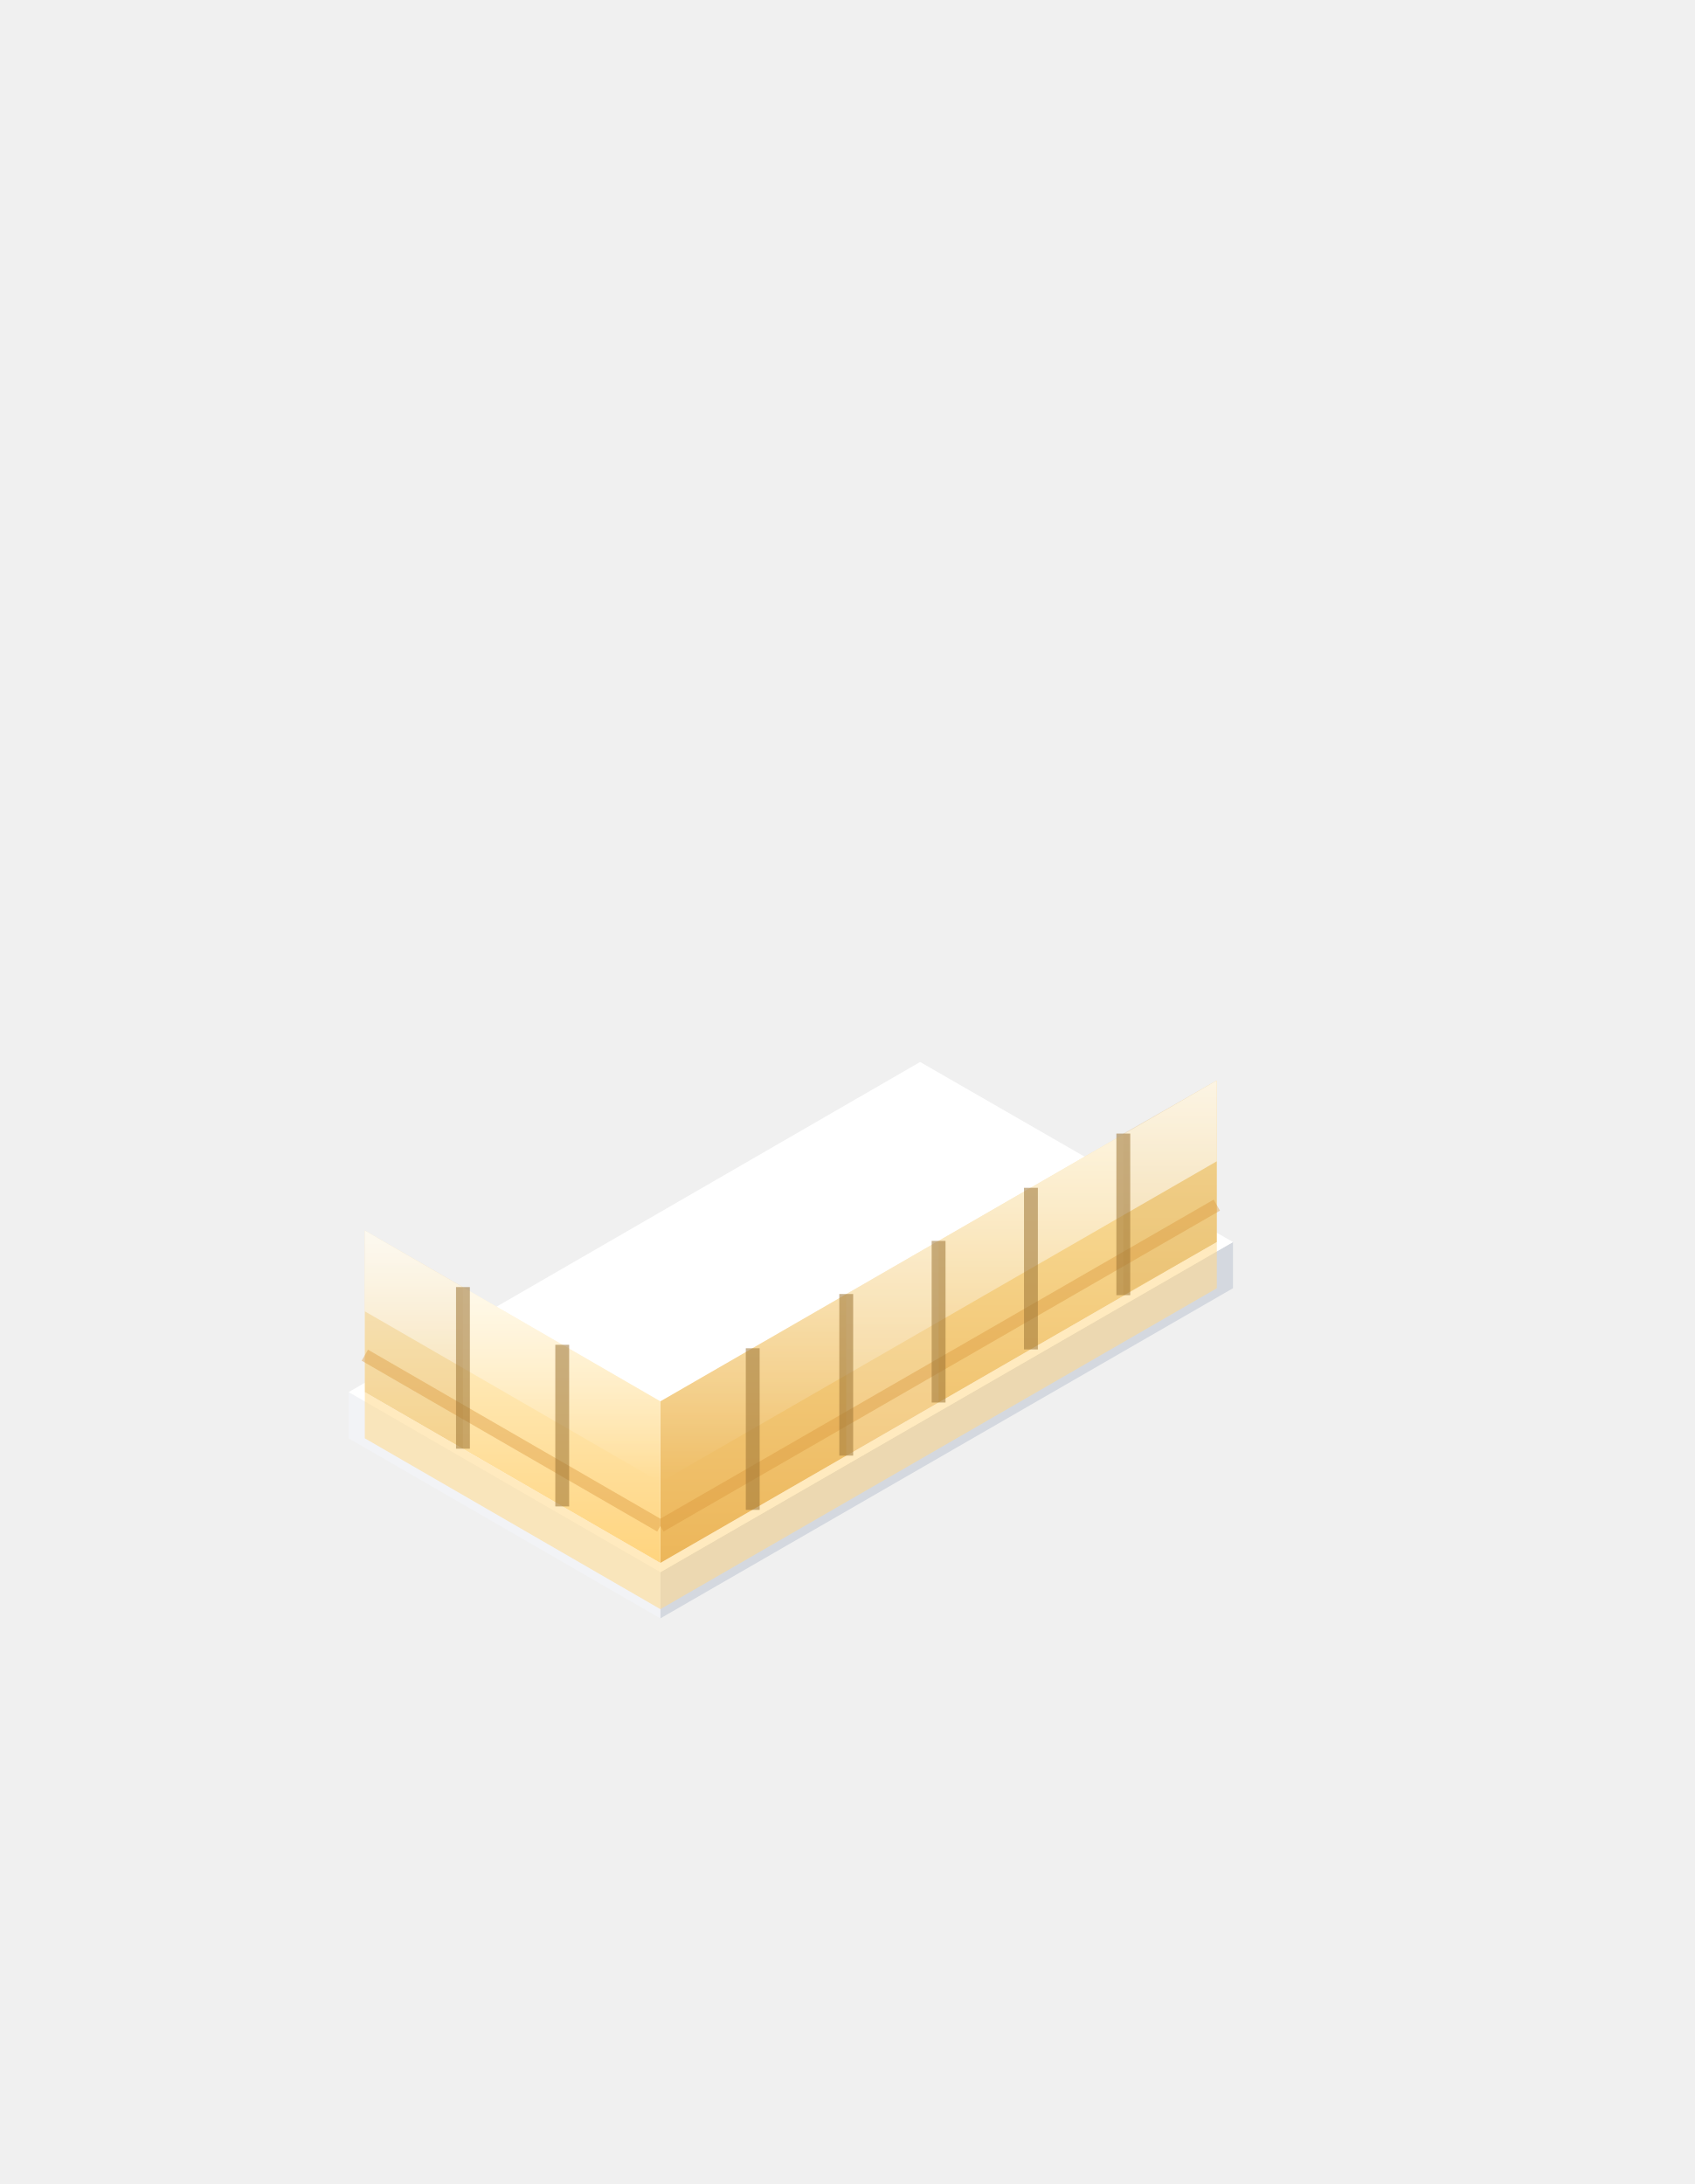
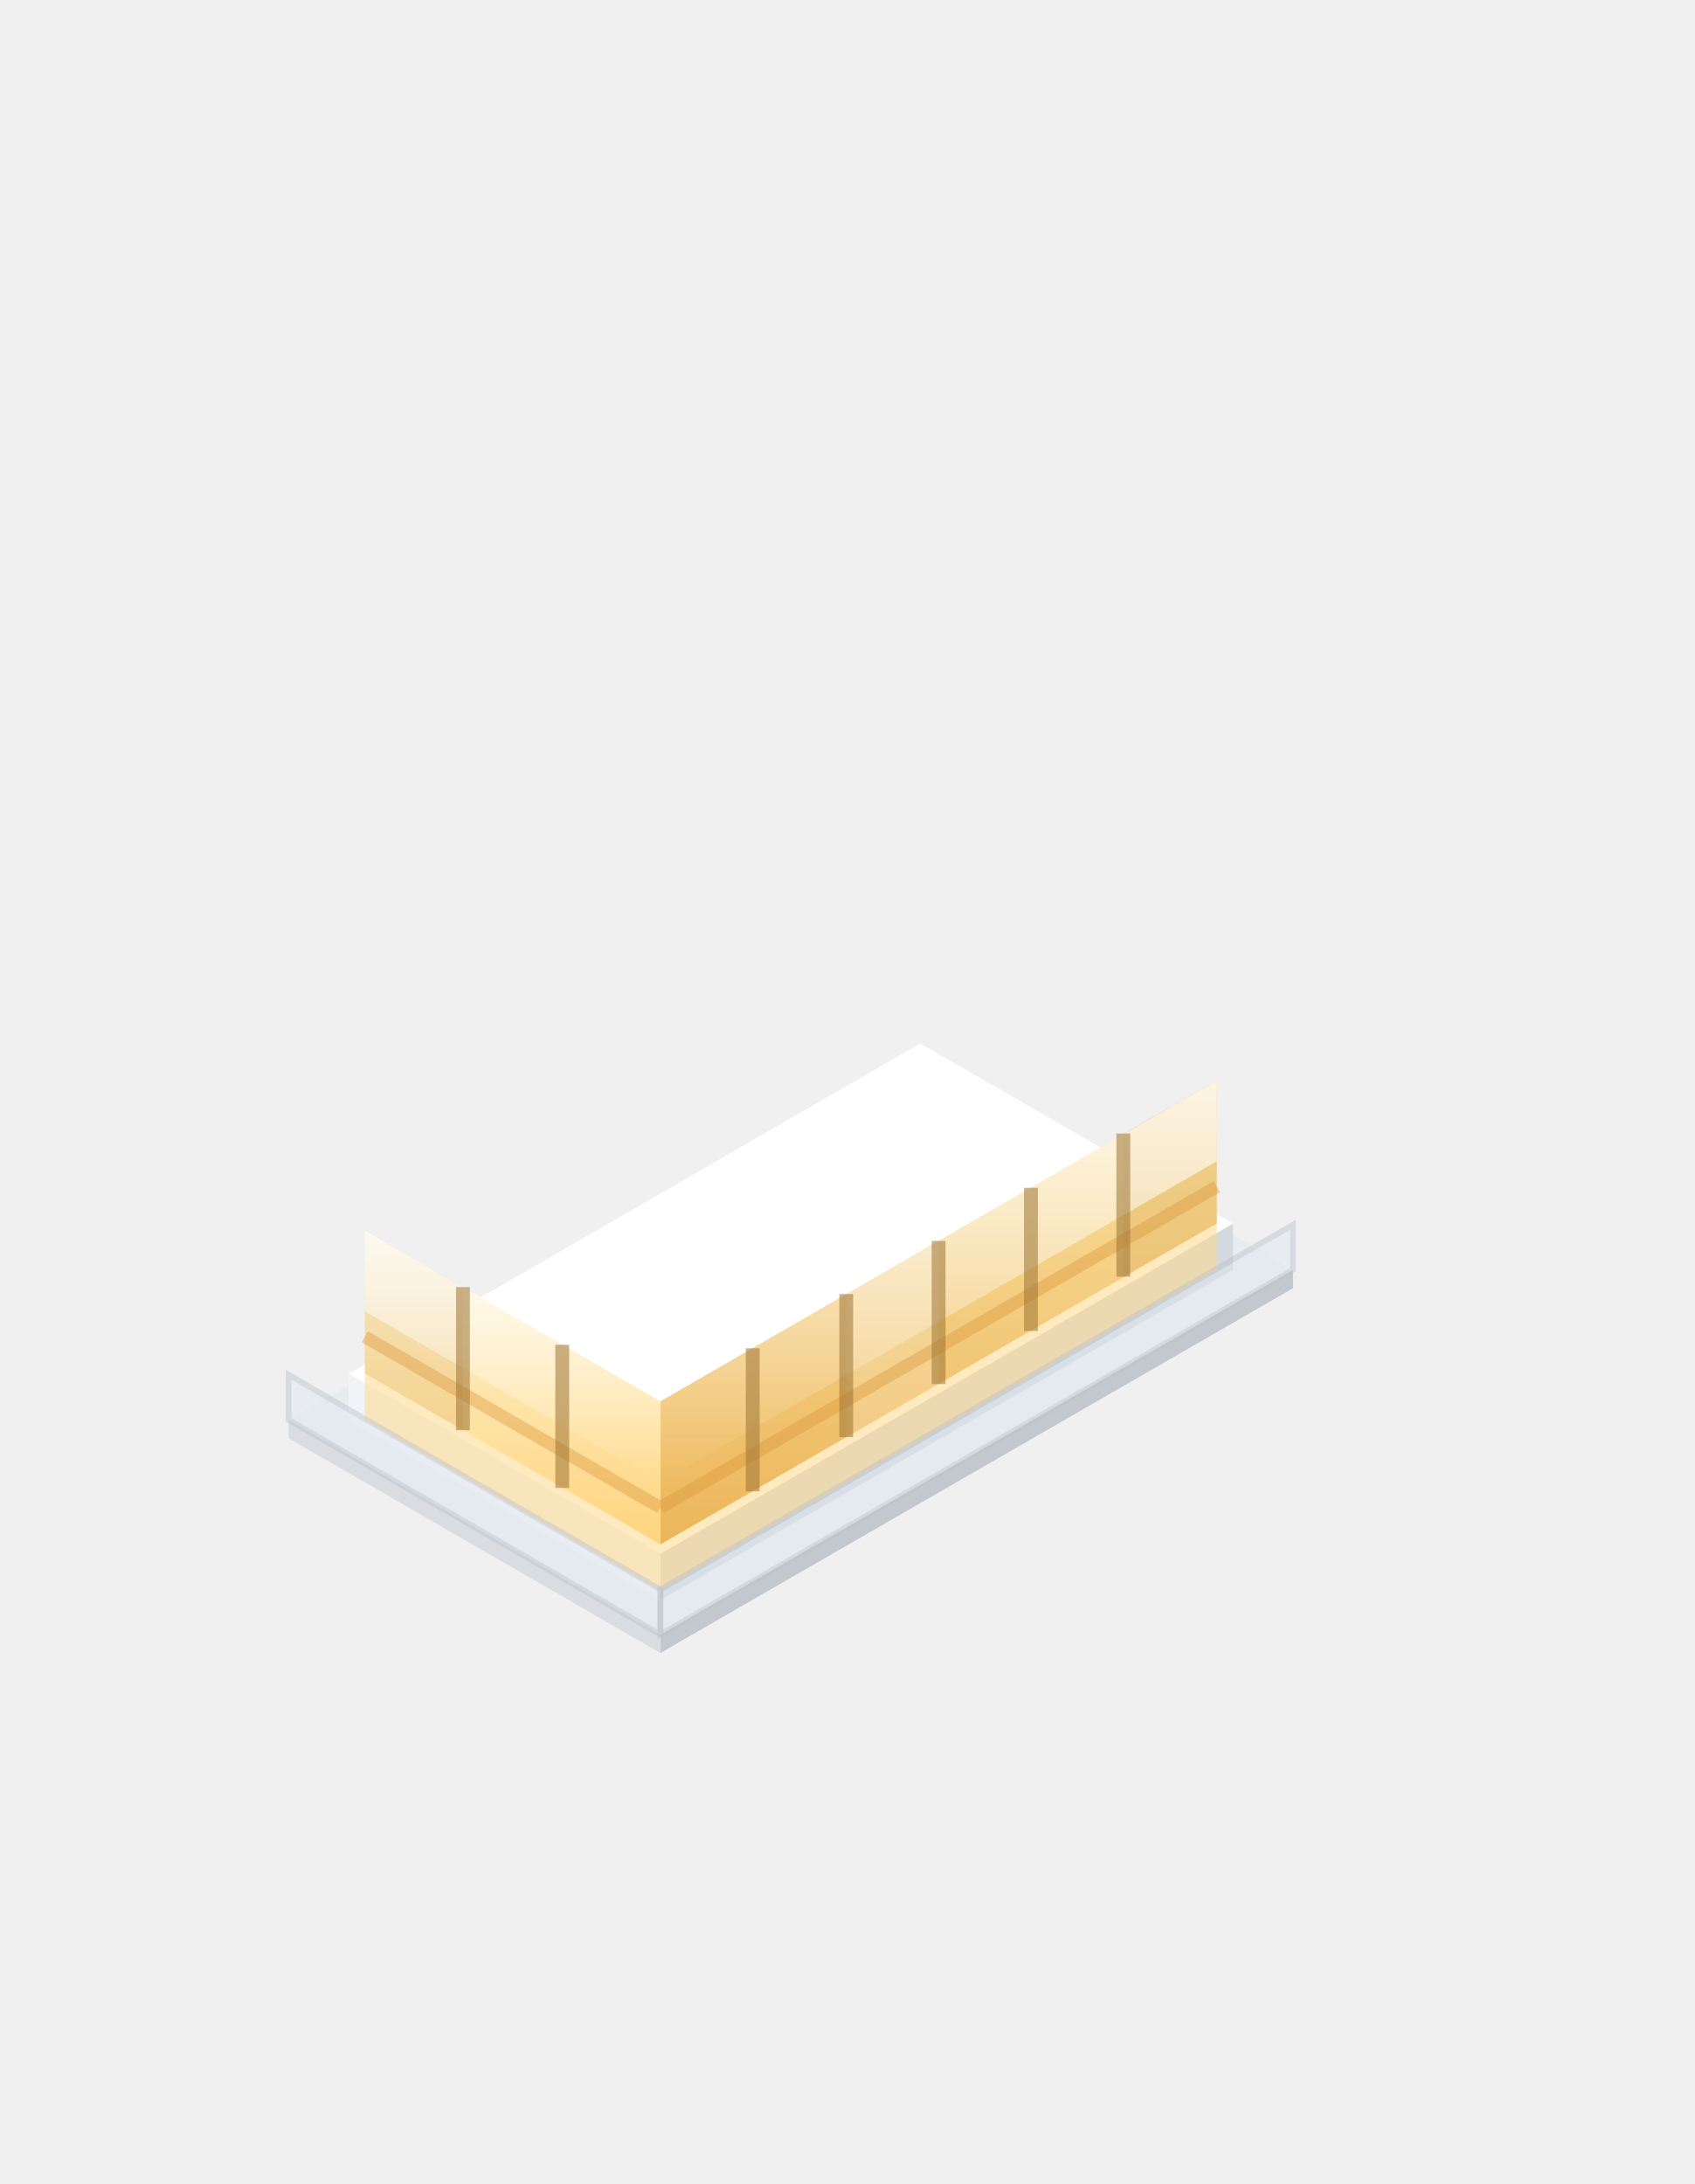
<svg xmlns="http://www.w3.org/2000/svg" viewBox="-102.6 -187.8 146.8 189.2" width="293.6" height="378.4">
  <defs>
    <linearGradient id="iso-lit-glow" x1="0" y1="0" x2="0" y2="1">
      <stop offset="0" stop-color="#FFFFFF" stop-opacity="0.75" />
      <stop offset="1" stop-color="#FFFFFF" stop-opacity="0" />
    </linearGradient>
    <linearGradient id="iso-lit-l" x1="0" y1="0" x2="0" y2="1">
      <stop offset="0" stop-color="#FFF7DC" />
      <stop offset="1" stop-color="#FFD47E" />
    </linearGradient>
    <linearGradient id="iso-lit-r" x1="0" y1="0" x2="0" y2="1">
      <stop offset="0" stop-color="#FBE2A2" />
      <stop offset="1" stop-color="#ECB65A" />
    </linearGradient>
  </defs>
-   <polygon points="4.2,-76.2 -45.4,-47.6 -45.4,-51.6 4.2,-80.2" fill="#D4D8DF" />
-   <polygon points="-45.4,-47.6 -72.4,-63.2 -72.4,-67.2 -45.4,-51.6" fill="#F2F3F6" />
-   <polygon points="-22.9,-95.8 4.2,-80.2 -45.4,-51.6 -72.4,-67.2" fill="#FFFFFF" />
-   <polygon points="2.8,-76.2 -45.4,-48.4 -45.4,-52.4 2.8,-80.2" fill="#FFD98A" opacity="0.55" />
-   <polygon points="2.8,-80.2 -45.4,-52.4 -45.4,-66.4 2.8,-94.2" fill="url(#iso-lit-r)" />
-   <polygon points="2.8,-80.2 -5.3,-75.6 -5.3,-89.6 2.8,-94.2" fill="#B87A24" opacity="0.14" />
-   <polygon points="-21.3,-66.3 -29.3,-61.7 -29.3,-75.7 -21.3,-80.3" fill="#FFFFFF" opacity="0.18" />
+   <polygon points="9.4,-76.2 -45.4,-44.6 -45.4,-46.2 9.4,-77.8" fill="#C3C8CF" />
+   <polygon points="-45.4,-44.6 -77.6,-63.2 -77.6,-64.8 -45.4,-46.2" fill="#D9DDE2" />
+   <polygon points="-22.9,-96.4 9.4,-77.8 -45.4,-46.2 -77.6,-64.8" fill="#E9ECEF" />
+   <polygon points="4.2,-77.8 -45.4,-49.2 -45.4,-53.2 4.2,-81.8" fill="#D4D8DF" />
+   <polygon points="-45.4,-49.2 -72.4,-64.8 -72.4,-68.8 -45.4,-53.2" fill="#F2F3F6" />
+   <polygon points="-22.9,-97.4 4.2,-81.8 -45.4,-53.2 -72.4,-68.8" fill="#FFFFFF" />
+   <polygon points="2.8,-77.8 -45.4,-50 -45.4,-54 2.8,-81.8" fill="#FFD98A" opacity="0.55" />
+   <polygon points="2.8,-81.8 -45.4,-54 -45.4,-66.4 2.8,-94.2" fill="url(#iso-lit-r)" />
+   <polygon points="2.8,-81.8 -5.3,-77.2 -5.3,-89.6 2.8,-94.2" fill="#B87A24" opacity="0.14" />
+   <polygon points="-21.3,-67.9 -29.3,-63.3 -29.3,-75.7 -21.3,-80.3" fill="#FFFFFF" opacity="0.18" />
  <polygon points="2.8,-87.2 -45.4,-59.4 -45.4,-66.4 2.8,-94.2" fill="url(#iso-lit-glow)" />
-   <polygon points="-45.4,-48.4 -71,-63.2 -71,-67.2 -45.4,-52.4" fill="#FFD98A" opacity="0.55" />
-   <polygon points="-45.4,-52.4 -71,-67.2 -71,-81.2 -45.4,-66.4" fill="url(#iso-lit-l)" />
-   <polygon points="-62.5,-62.3 -71,-67.2 -71,-81.2 -62.5,-76.3" fill="#B87A24" opacity="0.14" />
+   <polygon points="-45.4,-50 -71,-64.8 -71,-68.8 -45.4,-54" fill="#FFD98A" opacity="0.55" />
+   <polygon points="-45.4,-54 -71,-68.8 -71,-81.2 -45.4,-66.4" fill="url(#iso-lit-l)" />
+   <polygon points="-62.5,-63.9 -71,-68.8 -71,-81.2 -62.5,-76.3" fill="#B87A24" opacity="0.14" />
  <polygon points="-45.4,-59.4 -71,-74.2 -71,-81.2 -45.4,-66.4" fill="url(#iso-lit-glow)" />
-   <path d="M2.8 -83.4L-45.4 -55.6M-45.4 -55.6L-71 -70.4" stroke="#D9963A" stroke-width="1.1" opacity="0.4" />
-   <path d="M-5.3 -75.6V-89.6M-13.3 -70.9V-84.9M-21.3 -66.3V-80.3M-29.3 -61.7V-75.7M-37.4 -57V-71M-53.9 -57.3V-71.3M-62.5 -62.3V-76.3" stroke="#9C7434" stroke-width="1.2" opacity="0.55" />
+   <path d="M2.8 -85L-45.4 -57.2M-45.4 -57.2L-71 -72" stroke="#D9963A" stroke-width="1.1" opacity="0.4" />
+   <path d="M-5.3 -77.2V-89.6M-13.3 -72.5V-84.9M-21.3 -67.9V-80.3M-29.3 -63.3V-75.7M-37.4 -58.6V-71M-53.9 -58.9V-71.3M-62.5 -63.9V-76.3" stroke="#9C7434" stroke-width="1.2" opacity="0.55" />
+   <polygon points="9.4,-77.8 -45.4,-46.2 -45.4,-50.1 9.4,-81.7" fill="#DDE7EF" opacity="0.45" stroke="#B9C2CB" stroke-width="0.5" />
+   <polygon points="-45.4,-46.2 -77.6,-64.8 -77.6,-68.7 -45.4,-50.1" fill="#DDE7EF" opacity="0.45" stroke="#B9C2CB" stroke-width="0.5" />
</svg>
